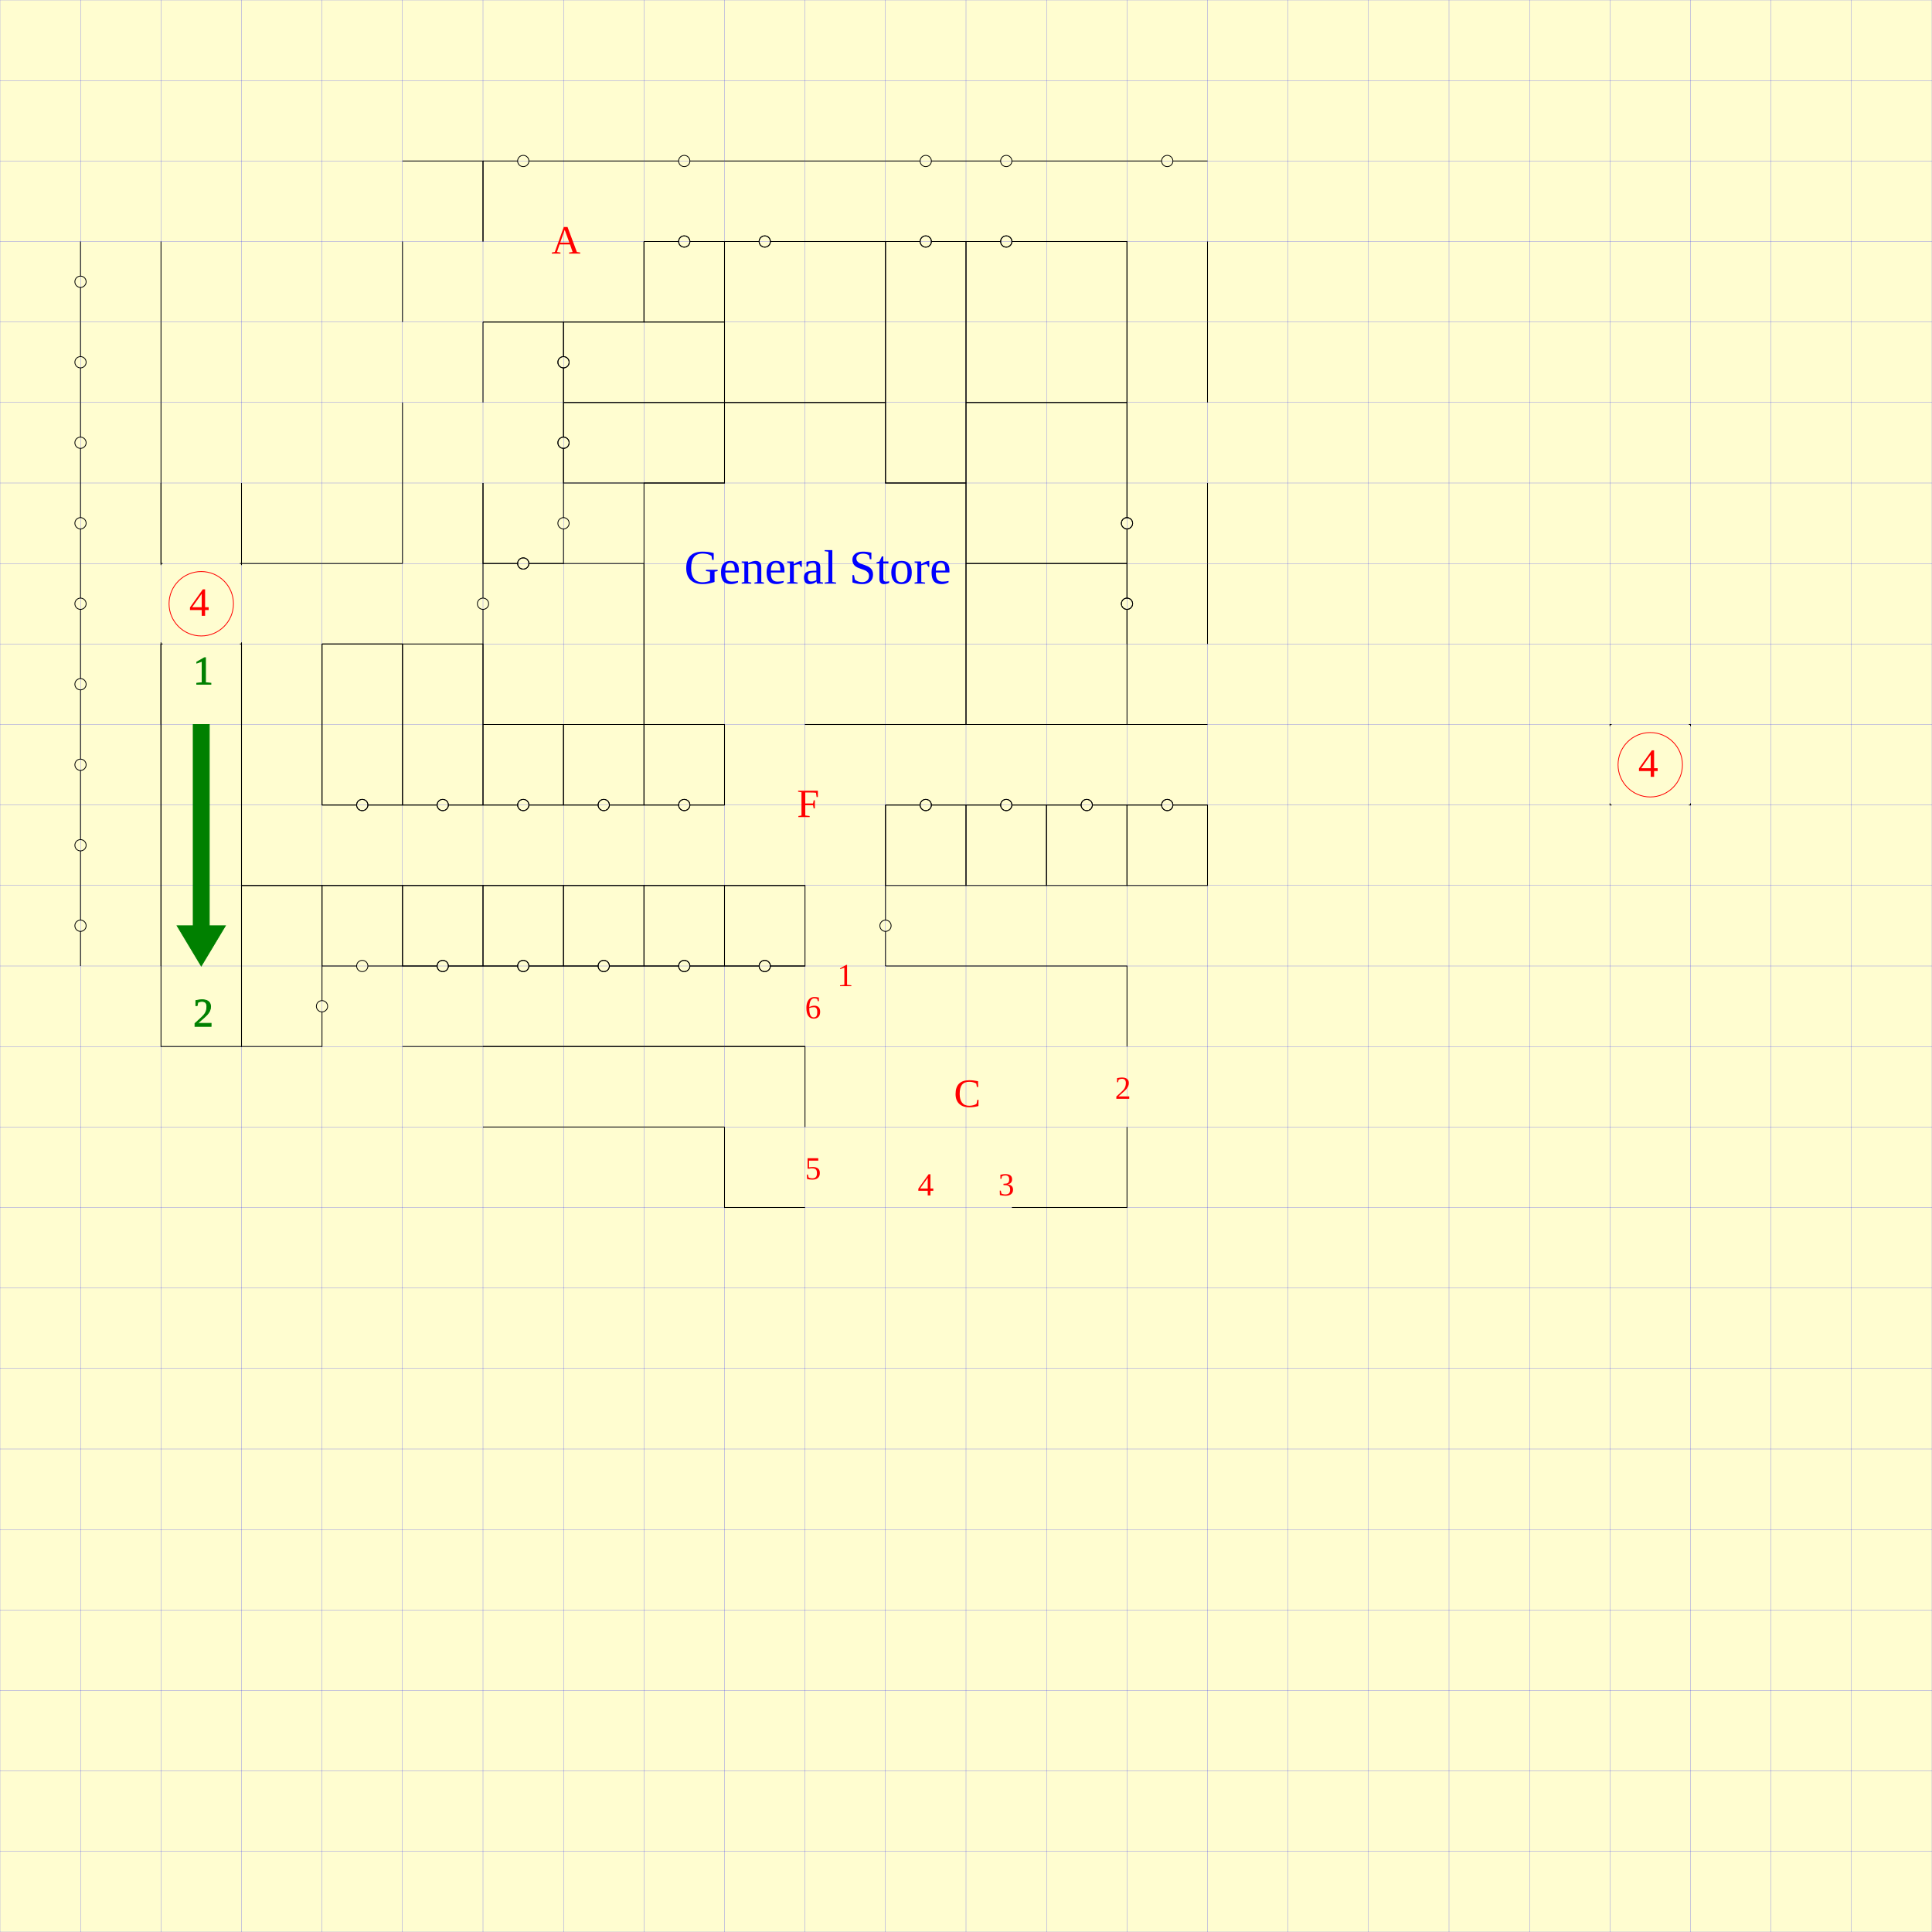
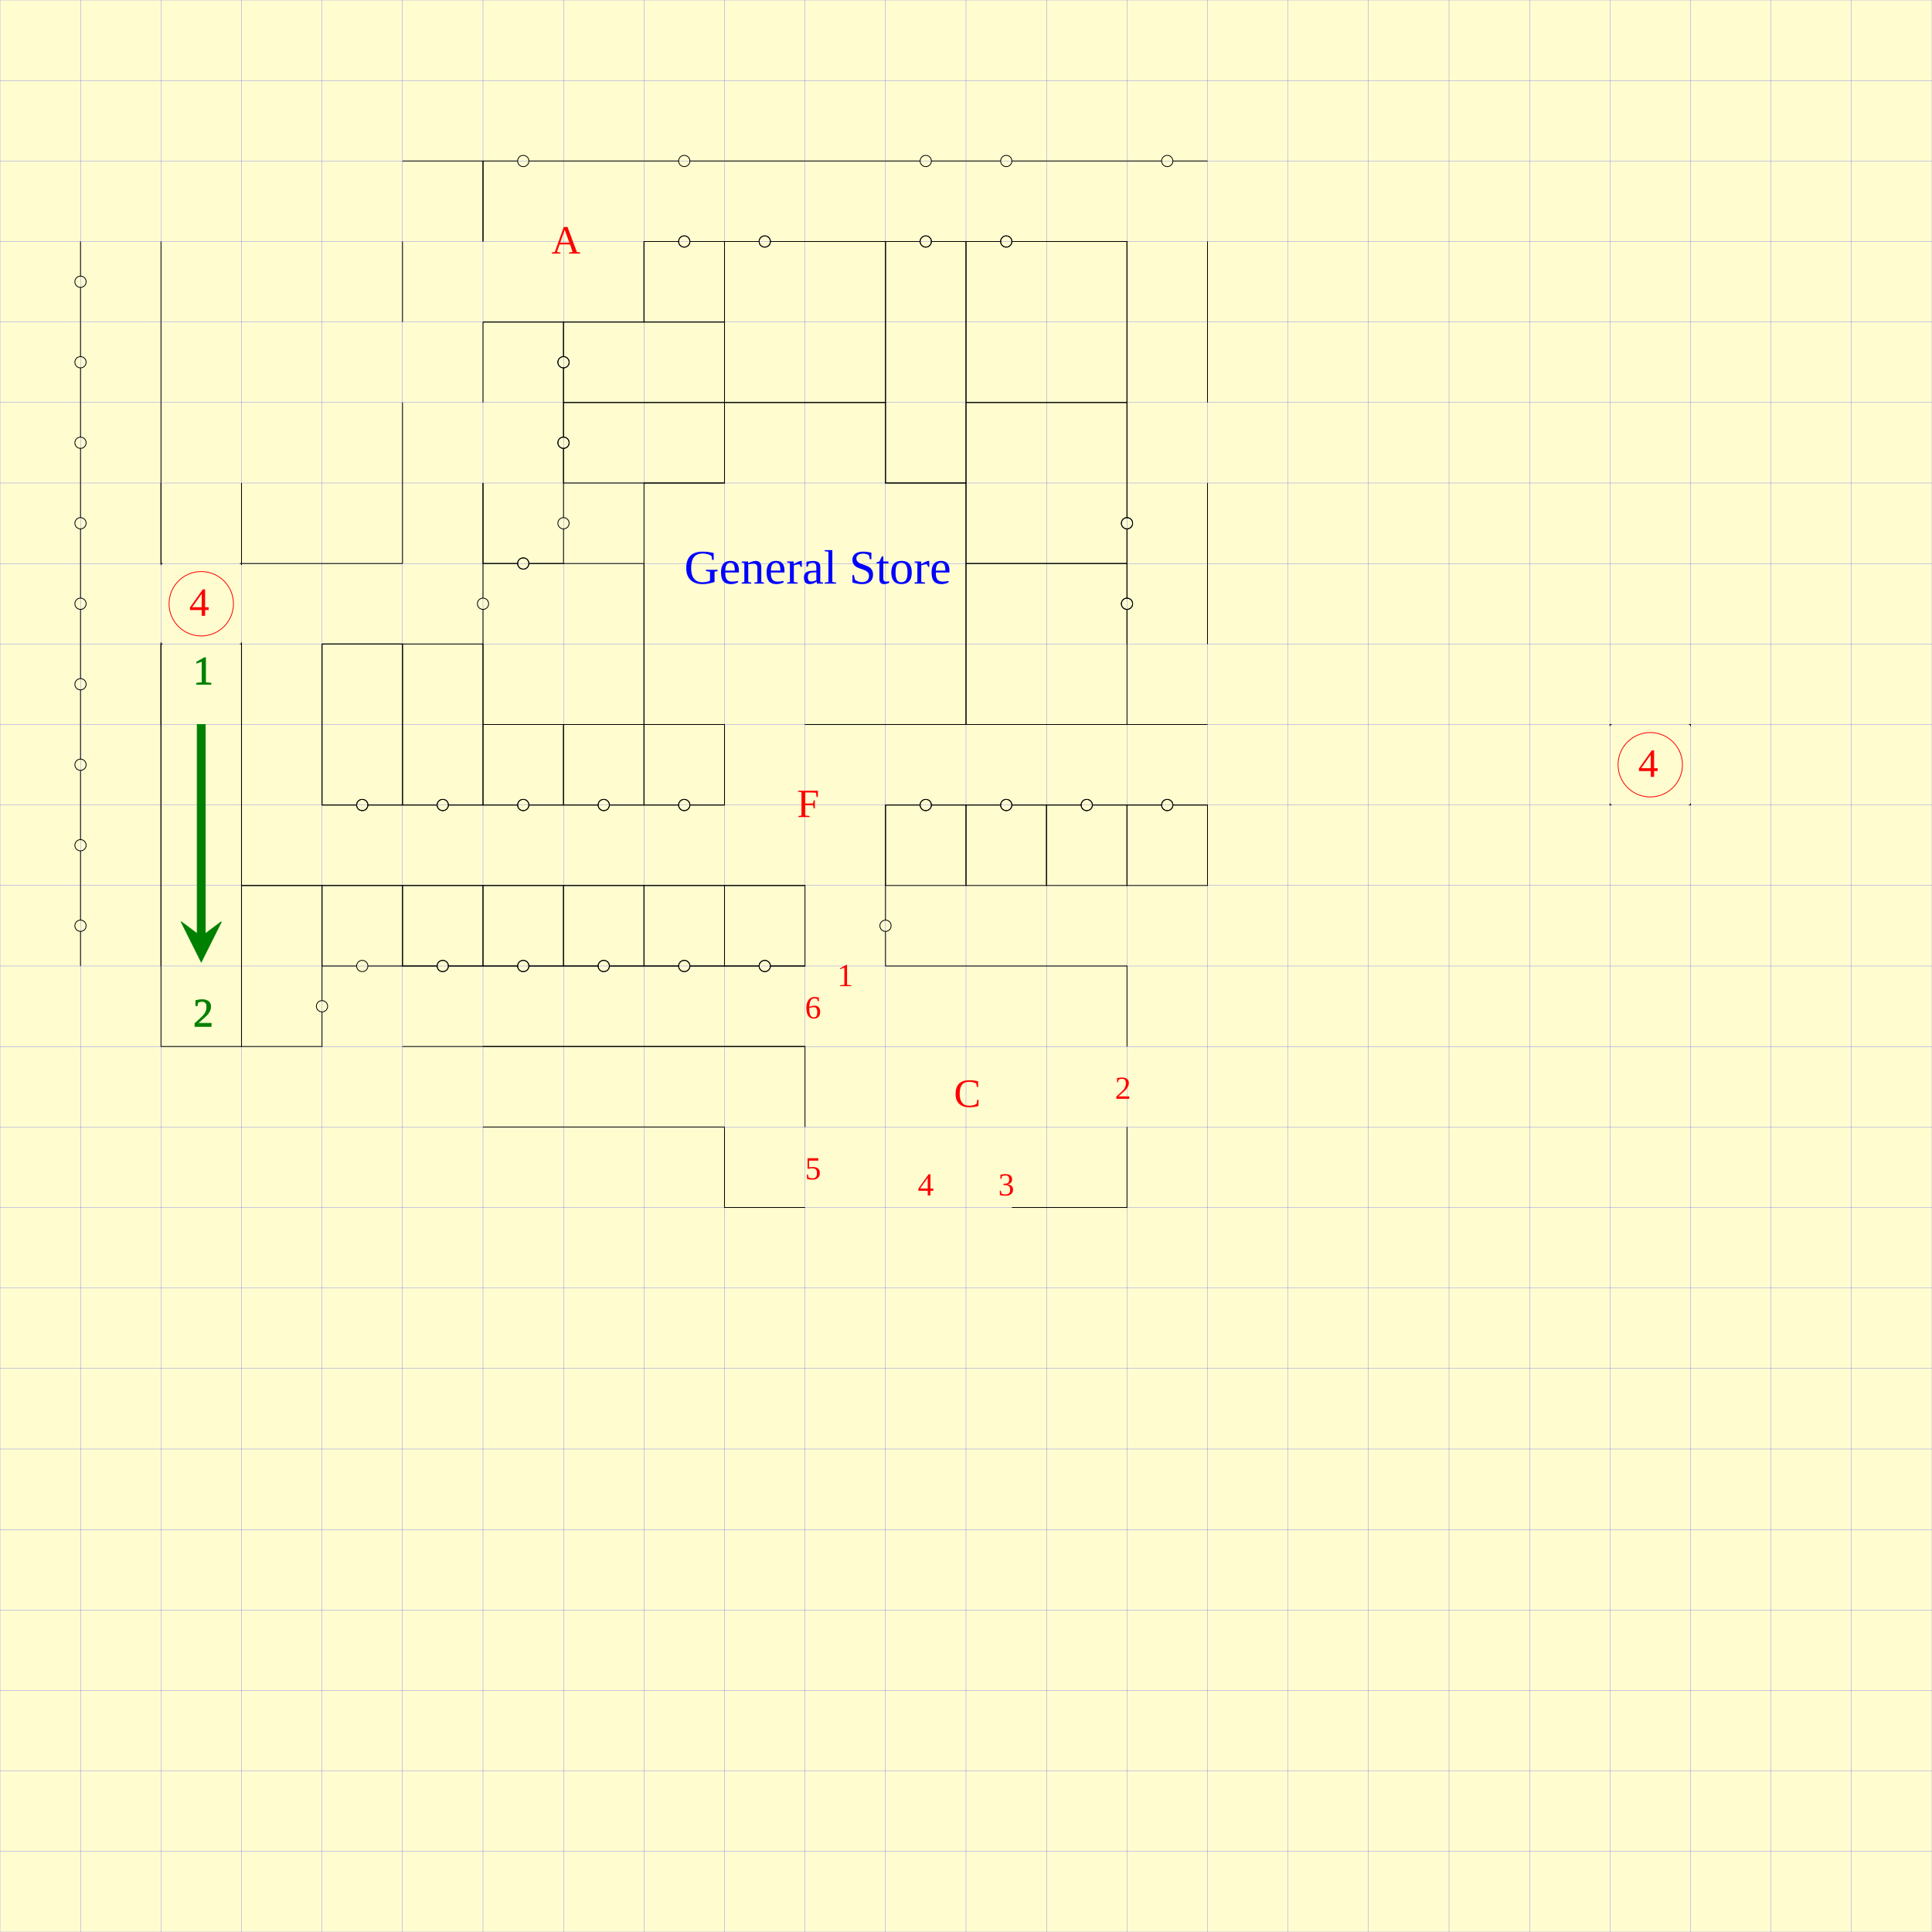
<svg xmlns="http://www.w3.org/2000/svg" width="2400" height="2400">
  <rect fill="#fffdd0" stroke="none" x="0" y="0" width="100%" height="100%" />
  <path d="M 0 0 L 2400 0 M 0 100 L 2400 100 M 0 200 L 2400 200 M 0 300 L 2400 300 M 0 400 L 2400 400 M 0 500 L 2400 500 M 0 600 L 2400 600     M 0 700 L 2400 700 M 0 800 L 2400 800 M 0 900 L 2400 900 M 0 1000 L 2400 1000 M 0 1100 L 2400 1100 M 0 1200 L 2400 1200     M 0 1300 L 2400 1300 M 0 1400 L 2400 1400 M 0 1500 L 2400 1500 M 0 1600 L 2400 1600 M 0 1700 L 2400 1700 M 0 1800 L 2400 1800     M 0 1900 L 2400 1900 M 0 2000 L 2400 2000 M 0 2100 L 2400 2100 M 0 2200 L 2400 2200 M 0 2300 L 2400 2300 M 0 2400 L 2400 2400" fill="none" stroke="blue" stroke-width=".2" />
  <path d="M 0 0 L 0 2400 M 100 0 L 100 2400 M 200 0 L 200 2400 M 300 0 L 300 2400 M 400 0 L 400 2400 M 500 0 L 500 2400 M 600 0 L 600 2400            M 700 0 L 700 2400 M 800 0 L 800 2400 M 900 0 L 900 2400 M 1000 0 L 1000 2400 M 1100 0 L 1100 2400 M 1200 0 L 1200 2400      M 1300 0 L 1300 2400 M 1400 0 L 1400 2400 M 1500 0 L 1500 2400 M 1600 0 L 1600 2400 M 1700 0 L 1700 2400 M 1800 0 L 1800 2400     M 1900 0 L 1900 2400 M 2000 0 L 2000 2400 M 2100 0 L 2100 2400 M 2200 0 L 2200 2400 M 2300 0 L 2300 2400 M 2400 0 L 2400 2400" fill="none" stroke="blue" stroke-width=".2" />
  <path fill="none" stroke="black" stroke-width="1" d="M 1100 1000 l 43 0 a 1 1 0 1 1 14 0 a 1 1 0 1 1 -14 0 m 14 0 l 43 0 l 0 100 l -100 0 l 0 -100" />
  <path fill="none" stroke="black" stroke-width="1" d="M 1200 1000 l 43 0 a 1 1 0 1 1 14 0 a 1 1 0 1 1 -14 0 m 14 0 l 43 0 l 0 100 l -100 0 l 0 -100" />
  <path fill="none" stroke="black" stroke-width="1" d="M 1300 1000 l 43 0 a 1 1 0 1 1 14 0 a 1 1 0 1 1 -14 0 m 14 0 l 43 0 l 0 100 l -100 0 l 0 -100" />
  <path fill="none" stroke="black" stroke-width="1" d="M 1400 1000 l 43 0 a 1 1 0 1 1 14 0 a 1 1 0 1 1 -14 0 m 14 0 l 43 0 l 0 100 l -100 0 l 0 -100" />
  <path fill="none" stroke="black" stroke-width="1" d="M 800 900 l 0 100 l 43 0 a 1 1 0 1 1 14 0 a 1 1 0 1 1 -14 0 m 14 0 l 43 0 l 0 -100 l -100 0" />
  <path fill="none" stroke="black" stroke-width="1" d="M 700 900 l 0 100 l 43 0 a 1 1 0 1 1 14 0 a 1 1 0 1 1 -14 0 m 14 0 l 43 0 l 0 -100 l -100 0" />
  <path fill="none" stroke="black" stroke-width="1" d="M 600 900 l 0 100 l 43 0 a 1 1 0 1 1 14 0 a 1 1 0 1 1 -14 0 m 14 0 l 43 0 l 0 -100 l -100 0" />
  <path fill="none" stroke="black" stroke-width="1" d="M 800 300 l 43 0 a 1 1 0 1 1 14 0 a 1 1 0 1 1 -14 0 m 14 0 l 43 0 l 0 100 l -100 0 l 0 -100" />
  <path fill="none" stroke="black" stroke-width="1" d="M 400 1100 l 0 100 l 43 0 a 1 1 0 1 1 14 0 a 1 1 0 1 1 -14 0 m 14 0 l 43 0 l 0 -100 l -100 0" />
  <path fill="none" stroke="black" stroke-width="1" d="M 500 1100 l 0 100 l 43 0 a 1 1 0 1 1 14 0 a 1 1 0 1 1 -14 0 m 14 0 l 43 0 l 0 -100 l -100 0" />
  <path fill="none" stroke="black" stroke-width="1" d="M 600 1100 l 0 100 l 43 0 a 1 1 0 1 1 14 0 a 1 1 0 1 1 -14 0 m 14 0 l 43 0 l 0 -100 l -100 0" />
  <path fill="none" stroke="black" stroke-width="1" d="M 700 1100 l 0 100 l 43 0 a 1 1 0 1 1 14 0 a 1 1 0 1 1 -14 0 m 14 0 l 43 0 l 0 -100 l -100 0" />
  <path fill="none" stroke="black" stroke-width="1" d="M 800 1100 l 0 100 l 43 0 a 1 1 0 1 1 14 0 a 1 1 0 1 1 -14 0 m 14 0 l 43 0 l 0 -100 l -100 0" />
  <path fill="none" stroke="black" stroke-width="1" d="M 900 1100 l 0 100 l 43 0 a 1 1 0 1 1 14 0 a 1 1 0 1 1 -14 0 m 14 0 l 43 0 l 0 -100 l -100 0" />
  <path fill="none" stroke="black" stroke-width="1" d="M 500 800 l 0 200 l 43 0 a 1 1 0 1 1 14 0 a 1 1 0 1 1 -14 0 m 14 0 l 43 0 l 0 -200 l -100 0" />
  <path fill="none" stroke="black" stroke-width="1" d="M 400 800 l 0 200 l 43 0 a 1 1 0 1 1 14 0 a 1 1 0 1 1 -14 0 m 14 0 l 43 0 l 0 -200 l -100 0" />
  <path fill="none" stroke="black" stroke-width="1" d="M 700 400 l 200 0 l 0 100 l -200 0 l 0 -43 a 1 1 0 1 1 0 -14 a 1 1 0 1 1 0 14 m 0 -14 l 0 -43" />
  <path fill="none" stroke="black" stroke-width="1" d="M 700 500 l 200 0 l 0 100 l -200 0 l 0 -43 a 1 1 0 1 1 0 -14 a 1 1 0 1 1 0 14 m 0 -14 l 0 -43" />
  <path fill="none" stroke="black" stroke-width="1" d="M300,1100 h100 v143 a1,1,0,1,1,0,14 a1,1,0,1,1,0,-14 m0,14 v43 h-100 v-200" />
  <path fill="none" stroke="black" stroke-width="1" d="M 1100 300 l 43 0 a 1 1 0 1 1 14 0 a 1 1 0 1 1 -14 0 m 14 0 l 43 0 l 0 300 l -100 0 l 0 -300" />
  <path fill="none" stroke="black" stroke-width="1" d="M 800 700 l 0 200 l -200 0 l 0 -143 a 1 1 0 1 1 0 -14 a 1 1 0 1 1 0 14 m 0 -14 l 0 -43 l 43 0 a 1 1 0 1 1 14 0 a 1 1 0 1 1 -14 0 m 14 0 l 143 0" />
  <path fill="none" stroke="black" stroke-width="1" d="M 1200 700 l 200 0 l 0 43 a 1 1 0 1 1 0 14 a 1 1 0 1 1 0 -14 m 0 14 l 0 143 l -200 0 l 0 -200" />
  <path fill="none" stroke="black" stroke-width="1" d="M 1200 500 l 200 0 l 0 143 a 1 1 0 1 1 0 14 a 1 1 0 1 1 0 -14 m 0 14 l 0 43 l -200 0 l 0 -200" />
  <path fill="none" stroke="black" stroke-width="1" d="M 1200 300 l 43 0 a 1 1 0 1 1 14 0 a 1 1 0 1 1 -14 0 m 14 0 l 143 0 l 0 200 l -200 0 l 0 -200" />
  <path fill="none" stroke="black" stroke-width="1" d="M 900 300 l 43 0 a 1 1 0 1 1 14 0 a 1 1 0 1 1 -14 0 m 14 0 l 143 0 l 0 200 l -200 0 l 0 -200" />
  <path stroke="black" fill="none" stroke-width="1" d="M 1400 500 l 0 100" />
  <path stroke="black" fill="none" stroke-width="1" d="M 1400 300 l 0 100 m 100 -100 l 0 100" />
  <path stroke="black" fill="none" stroke-width="1" d="M 1400 400 l 0 100 m 100 -100 l 0 100" />
  <path stroke="black" fill="none" stroke-width="1" d="M 1400 700 l 0 43 a 1 1 0 1 1 0 14 a 1 1 0 1 1 0 -14 m 0 14 l 0 43 m 100 -100 l 0 100" />
  <path stroke="black" fill="none" stroke-width="1" d="M 1400 600 l 0 43 a 1 1 0 1 1 0 14 a 1 1 0 1 1 0 -14 m 0 14 l 0 43 m 100 -100 l 0 100" />
  <path stroke="black" fill="none" stroke-width="1" d="M 1100 900 l 100 0 m -100 100 l 43 0 a 1 1 0 1 1 14 0 a 1 1 0 1 1 -14 0 m 14 0 l 43 0" />
  <path stroke="black" fill="none" stroke-width="1" d="M 1200 900 l 100 0 m -100 100 l 43 0 a 1 1 0 1 1 14 0 a 1 1 0 1 1 -14 0 m 14 0 l 43 0" />
  <path stroke="black" fill="none" stroke-width="1" d="M 1300 900 l 100 0 m -100 100 l 43 0 a 1 1 0 1 1 14 0 a 1 1 0 1 1 -14 0 m 14 0 l 43 0" />
  <path stroke="black" fill="none" stroke-width="1" d="M 1400 900 l 100 0 m -100 100 l 43 0 a 1 1 0 1 1 14 0 a 1 1 0 1 1 -14 0 m 14 0 l 43 0" />
  <path stroke="black" fill="none" stroke-width="1" d="M 1400 200 l 43 0 a 1 1 0 1 1 14 0 a 1 1 0 1 1 -14 0 m 14 0 l 43 0" />
  <path stroke="black" fill="none" stroke-width="1" d="M 1300 200 l 100 0 m -100 100 l 100 0" />
  <path stroke="black" fill="none" stroke-width="1" d="M 1200 200 l 43 0 a 1 1 0 1 1 14 0 a 1 1 0 1 1 -14 0 m 14 0 l 43 0 m -100 100 l 43 0 a 1 1 0 1 1 14 0 a 1 1 0 1 1 -14 0 m 14 0 l 43 0" />
  <path stroke="black" fill="none" stroke-width="1" d="M 1100 200 l 43 0 a 1 1 0 1 1 14 0 a 1 1 0 1 1 -14 0 m 14 0 l 43 0 m -100 100 l 43 0 a 1 1 0 1 1 14 0 a 1 1 0 1 1 -14 0 m 14 0 l 43 0" />
  <path stroke="black" fill="none" stroke-width="1" d="M 1000 200 l 100 0 m -100 100 l 100 0" />
  <path stroke="black" fill="none" stroke-width="1" d="M 900 200 l 100 0 m -100 100 l 43 0 a 1 1 0 1 1 14 0 a 1 1 0 1 1 -14 0 m 14 0 l 43 0" />
  <path stroke="black" fill="none" stroke-width="1" d="M 800 200 l 43 0 a 1 1 0 1 1 14 0 a 1 1 0 1 1 -14 0 m 14 0 l 43 0 m -100 100 l 43 0 a 1 1 0 1 1 14 0 a 1 1 0 1 1 -14 0 m 14 0 l 43 0" />
  <path stroke="black" fill="none" stroke-width="1" d="M 500 200 l 100 0 l 0 100" />
  <path stroke="black" fill="none" stroke-width="1" d="M 500 300 l 0 100" />
  <path stroke="black" fill="none" stroke-width="1" d="M 500 400 m 100 0 l 0 100" />
  <path stroke="black" fill="none" stroke-width="1" d="M 500 500 l 0 100" />
  <path stroke="black" fill="none" stroke-width="1" d="M 500 600 l 0 100 m 100 -100 l 0 100" />
  <path stroke="black" fill="none" stroke-width="1" d="M 600 400 l 100 0 l 0 43 a 1 1 0 1 1 0 14 a 1 1 0 1 1 0 -14 m 0 14 l 0 43 m -100  l 0 -100" />
  <path stroke="black" fill="none" stroke-width="1" d="M 600 500 m 100 0 l 0 43 a 1 1 0 1 1 0 14 a 1 1 0 1 1 0 -14 m 0 14 l 0 43" />
  <path stroke="black" fill="none" stroke-width="1" d="M 600 600 m 100 0 l 0 43 a 1 1 0 1 1 0 14 a 1 1 0 1 1 0 -14 m 0 14 l 0 43 l -43 0 a 1 1 0 1 1 -14 0 a 1 1 0 1 1 14 0 m -14 0 l -43 0 l 0 -100" />
  <path stroke="black" fill="none" stroke-width="1" d="M 800 1000 l 43 0 a 1 1 0 1 1 14 0 a 1 1 0 1 1 -14 0 m 14 0 l 43 0 m -100 100 l 100 0" />
  <path stroke="black" fill="none" stroke-width="1" d="M 700 1000 l 43 0 a 1 1 0 1 1 14 0 a 1 1 0 1 1 -14 0 m 14 0 l 43 0 m -100 100 l 100 0" />
  <path stroke="black" fill="none" stroke-width="1" d="M 600 1000 l 43 0 a 1 1 0 1 1 14 0 a 1 1 0 1 1 -14 0 m 14 0 l 43 0 m -100 100 l 100 0" />
  <path stroke="black" fill="none" stroke-width="1" d="M 500 1000 l 43 0 a 1 1 0 1 1 14 0 a 1 1 0 1 1 -14 0 m 14 0 l 43 0 m -100 100 l 100 0" />
  <path stroke="black" fill="none" stroke-width="1" d="M 400 1000 l 43 0 a 1 1 0 1 1 14 0 a 1 1 0 1 1 -14 0 m 14 0 l 43 0 m -100 100 l 100 0" />
  <path stroke="black" fill="none" stroke-width="1" d="M 300 1000 l 0 100 l 100 0" />
  <path stroke="black" fill="none" stroke-width="1" d="M 300 900 l 0 100 m 100 -100 l 0 100" />
  <path stroke="black" fill="none" stroke-width="1" d="M 300 800 l 0 100 m 100 -100 l 0 100" />
  <path stroke="black" fill="none" stroke-width="1" d="M 300 700 h 100" />
  <path stroke="black" fill="none" stroke-width="1" d="M 400 700 h 100 m -100 100 h 100" />
  <path stroke="black" fill="none" stroke-width="1" d="M 200 600 l 0 100 m 100 -100 l 0 100" />
  <path stroke="black" fill="none" stroke-width="1" d="M 200 800 l 0 100 m 100 -100 l 0 100" />
  <path stroke="black" fill="none" stroke-width="1" d="M 100 700 l 0 43 a 1 1 0 1 1 0 14 a 1 1 0 1 1 0 -14 m 0 14 l 0 43" />
  <path stroke="black" fill="none" stroke-width="1" d="M 100 600 l 0 43 a 1 1 0 1 1 0 14 a 1 1 0 1 1 0 -14 m 0 14 l 0 43 m 100 -100 l 0 100" />
  <path stroke="black" fill="none" stroke-width="1" d="M 100 500 l 0 43 a 1 1 0 1 1 0 14 a 1 1 0 1 1 0 -14 m 0 14 l 0 43 m 100 -100 l 0 100" />
  <path stroke="black" fill="none" stroke-width="1" d="M 100 400 l 0 43 a 1 1 0 1 1 0 14 a 1 1 0 1 1 0 -14 m 0 14 l 0 43 m 100 -100 l 0 100" />
  <path stroke="black" fill="none" stroke-width="1" d="M 100 300 l 0 43 a 1 1 0 1 1 0 14 a 1 1 0 1 1 0 -14 m 0 14 l 0 43 m 100 -100 l 0 100" />
  <path stroke="black" fill="none" stroke-width="1" d="M 100 800 l 0 43 a 1 1 0 1 1 0 14 a 1 1 0 1 1 0 -14 m 0 14 l 0 43 m 100 -100 l 0 100" />
  <path stroke="black" fill="none" stroke-width="1" d="M 100 900 l 0 43 a 1 1 0 1 1 0 14 a 1 1 0 1 1 0 -14 m 0 14 l 0 43 m 100 -100 l 0 100" />
  <path stroke="black" fill="none" stroke-width="1" d="M 100 1000 l 0 43 a 1 1 0 1 1 0 14 a 1 1 0 1 1 0 -14 m 0 14 l 0 43 m 100 -100 l 0 100" />
  <path stroke="black" fill="none" stroke-width="1" d="M 100 1100 l 0 43 a 1 1 0 1 1 0 14 a 1 1 0 1 1 0 -14 m 0 14 l 0 43 m 100 -100 l 0 100" />
  <path stroke="black" fill="none" stroke-width="1" d="M 1000 1100 m 100 0 l 0 43 a 1 1 0 1 1 0 14 a 1 1 0 1 1 0 -14 m 0 14 l 0 43 m -100 v -100" />
  <path stroke="black" fill="none" stroke-width="1" d="M900,1400 m 100,100 h-100 v-100" />
  <path stroke="black" fill="none" stroke-width="1" d="M900,1300 h100 v100" />
  <path stroke="black" fill="none" stroke-width="1" d="M900,1200 h43 a1,1,0,1,1,14,0 a1,1,0,1,1,-14,0 m14,0 h43 m-100,100 h100" />
  <path stroke="black" fill="none" stroke-width="1" d="M800,1200 h43 a1,1,0,1,1,14,0 a1,1,0,1,1,-14,0 m14,0 h43 m-100,100 h100" />
  <path stroke="black" fill="none" stroke-width="1" d="M700,1200 h43 a1,1,0,1,1,14,0 a1,1,0,1,1,-14,0 m14,0 h43 m-100,100 h100" />
  <path stroke="black" fill="none" stroke-width="1" d="M600,1200 h43 a1,1,0,1,1,14,0 a1,1,0,1,1,-14,0 m14,0 h43 m-100,100 h100" />
  <path stroke="black" fill="none" stroke-width="1" d="M500,1200 h43 a1,1,0,1,1,14,0 a1,1,0,1,1,-14,0 m14,0 h43 m-100,100 h100" />
  <path stroke="black" fill="none" stroke-width="1" d="M800,1300 h100 m-100,100 h100" />
  <path stroke="black" fill="none" stroke-width="1" d="M700,1300 h100 m-100,100 h100" />
  <path stroke="black" fill="none" stroke-width="1" d="M600,1300 h100 m-100,100 h100" />
  <path stroke="black" fill="none" stroke-width="1" d="M2000,900 m0,2 v-2 h2 m96,0 h2 v2 m0,96 v2 h-2 m-96,0 h-2 v-2" />
  <circle fill="none" stroke="red" stroke-width="1" cx="2050" cy="950" r="40" />
  <text x="2035" y="965" font-size="50" fill="red">4</text>
  <path stroke="black" fill="none" stroke-width="1" d="M200,700 m0,2 v-2 h2 m96,0 h2 v2 m0,96 v2 h-2 m-96,0 h-2 v-2" />
  <circle fill="none" stroke="red" stroke-width="1" cx="250" cy="750" r="40" />
  <text x="235" y="765" font-size="50" fill="red">4</text>
  <path stroke="black" fill="none" stroke-width="1" d="M200,800 m100,0 v500 h-100 v-500" />
  <g stroke="green" fill="green" font-size="50">
    <text>
      <tspan x="240" y="850">1</tspan>
      <tspan x="240" y="1275">2</tspan>
    </text>
-     <path stroke-width="1" d="M240,900 h20 v250 h20 l-30,50 l-30,-50 h20 z" />
+     <path stroke-width="1" d="M245,900 h10 v260 l20,-15 l-25,50 l-25,-50 l20,15 z" />
  </g>
  <path fill="none" stroke="black" stroke-width="1" d="M 900 900 l -100 0 l 0 -300 l 100 0 l 0 -100 l 200 0 l 0 100 l 100 0 l 0 300 l -200 0" />
  <text x="850" y="725" font-size="60" fill="blue">General Store</text>
  <path fill="none" stroke="black" stroke-width="1" d="M 900 900 l 0 100 m 0 100 l 100 0 m 100 0 l 0 -100 m 0 -100 l -100 0" />
  <text x="990" y="1015" font-size="50" fill="red">F</text>
  <path fill="none" stroke="black" stroke-width="1" d="M 600 200 l 43 0 a 1 1 0 1 1 14 0 a 1 1 0 1 1 -14 0 m 14 0 l 143 0 m 0 100 l 0 100 l -200 0 m 0 -100 l 0 -100" />
  <text x="685" y="315" font-size="50" fill="red">A</text>
  <path fill="none" stroke="black" stroke-width="1" d="M1000,1200 m100,0 h300 v100 m0,100 v100 h-143 a,1,1,0,1,1,-14,0 a,1,1,0,1,1,14,0 m-14,0 h-43 m-100,0 h-100 m0,-100 v-100" />
  <text x="1185" y="1375" font-size="50" fill="red">C</text>
  <text x="1040" y="1225" font-size="40" fill="red">1</text>
  <text x="1385" y="1365" font-size="40" fill="red">2</text>
  <text x="1240" y="1485" font-size="40" fill="red">3</text>
  <text x="1140" y="1485" font-size="40" fill="red">4</text>
  <text x="1000" y="1465" font-size="40" fill="red">5</text>
  <text x="1000" y="1265" font-size="40" fill="red">6</text>
</svg>
